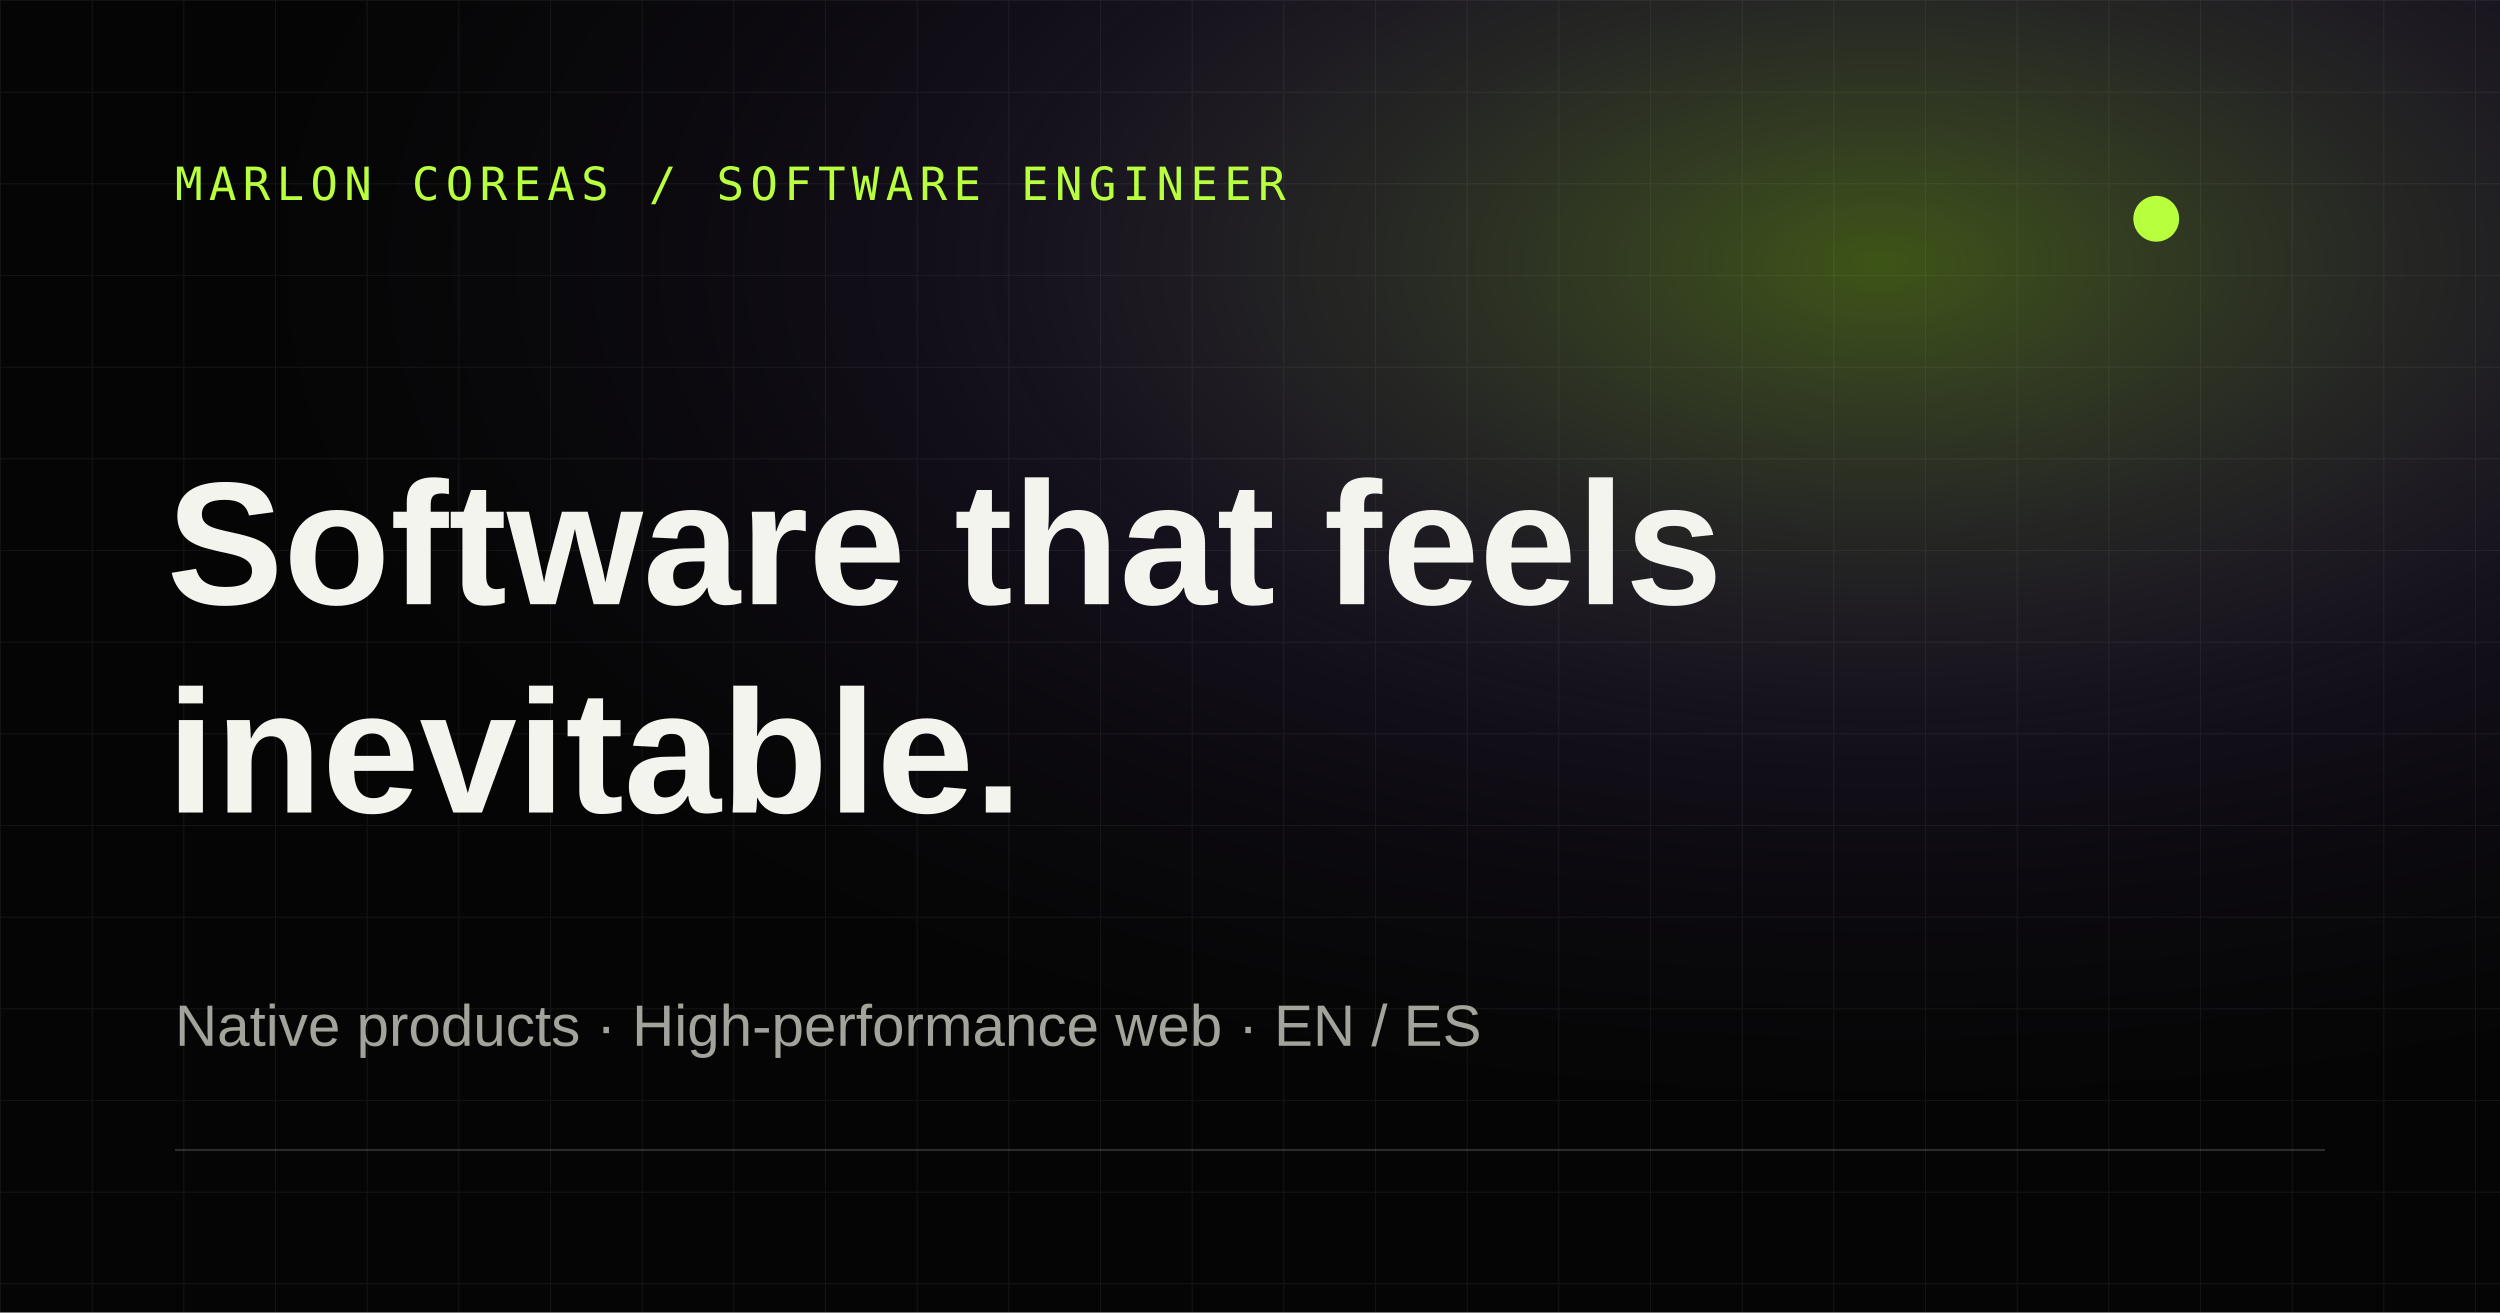
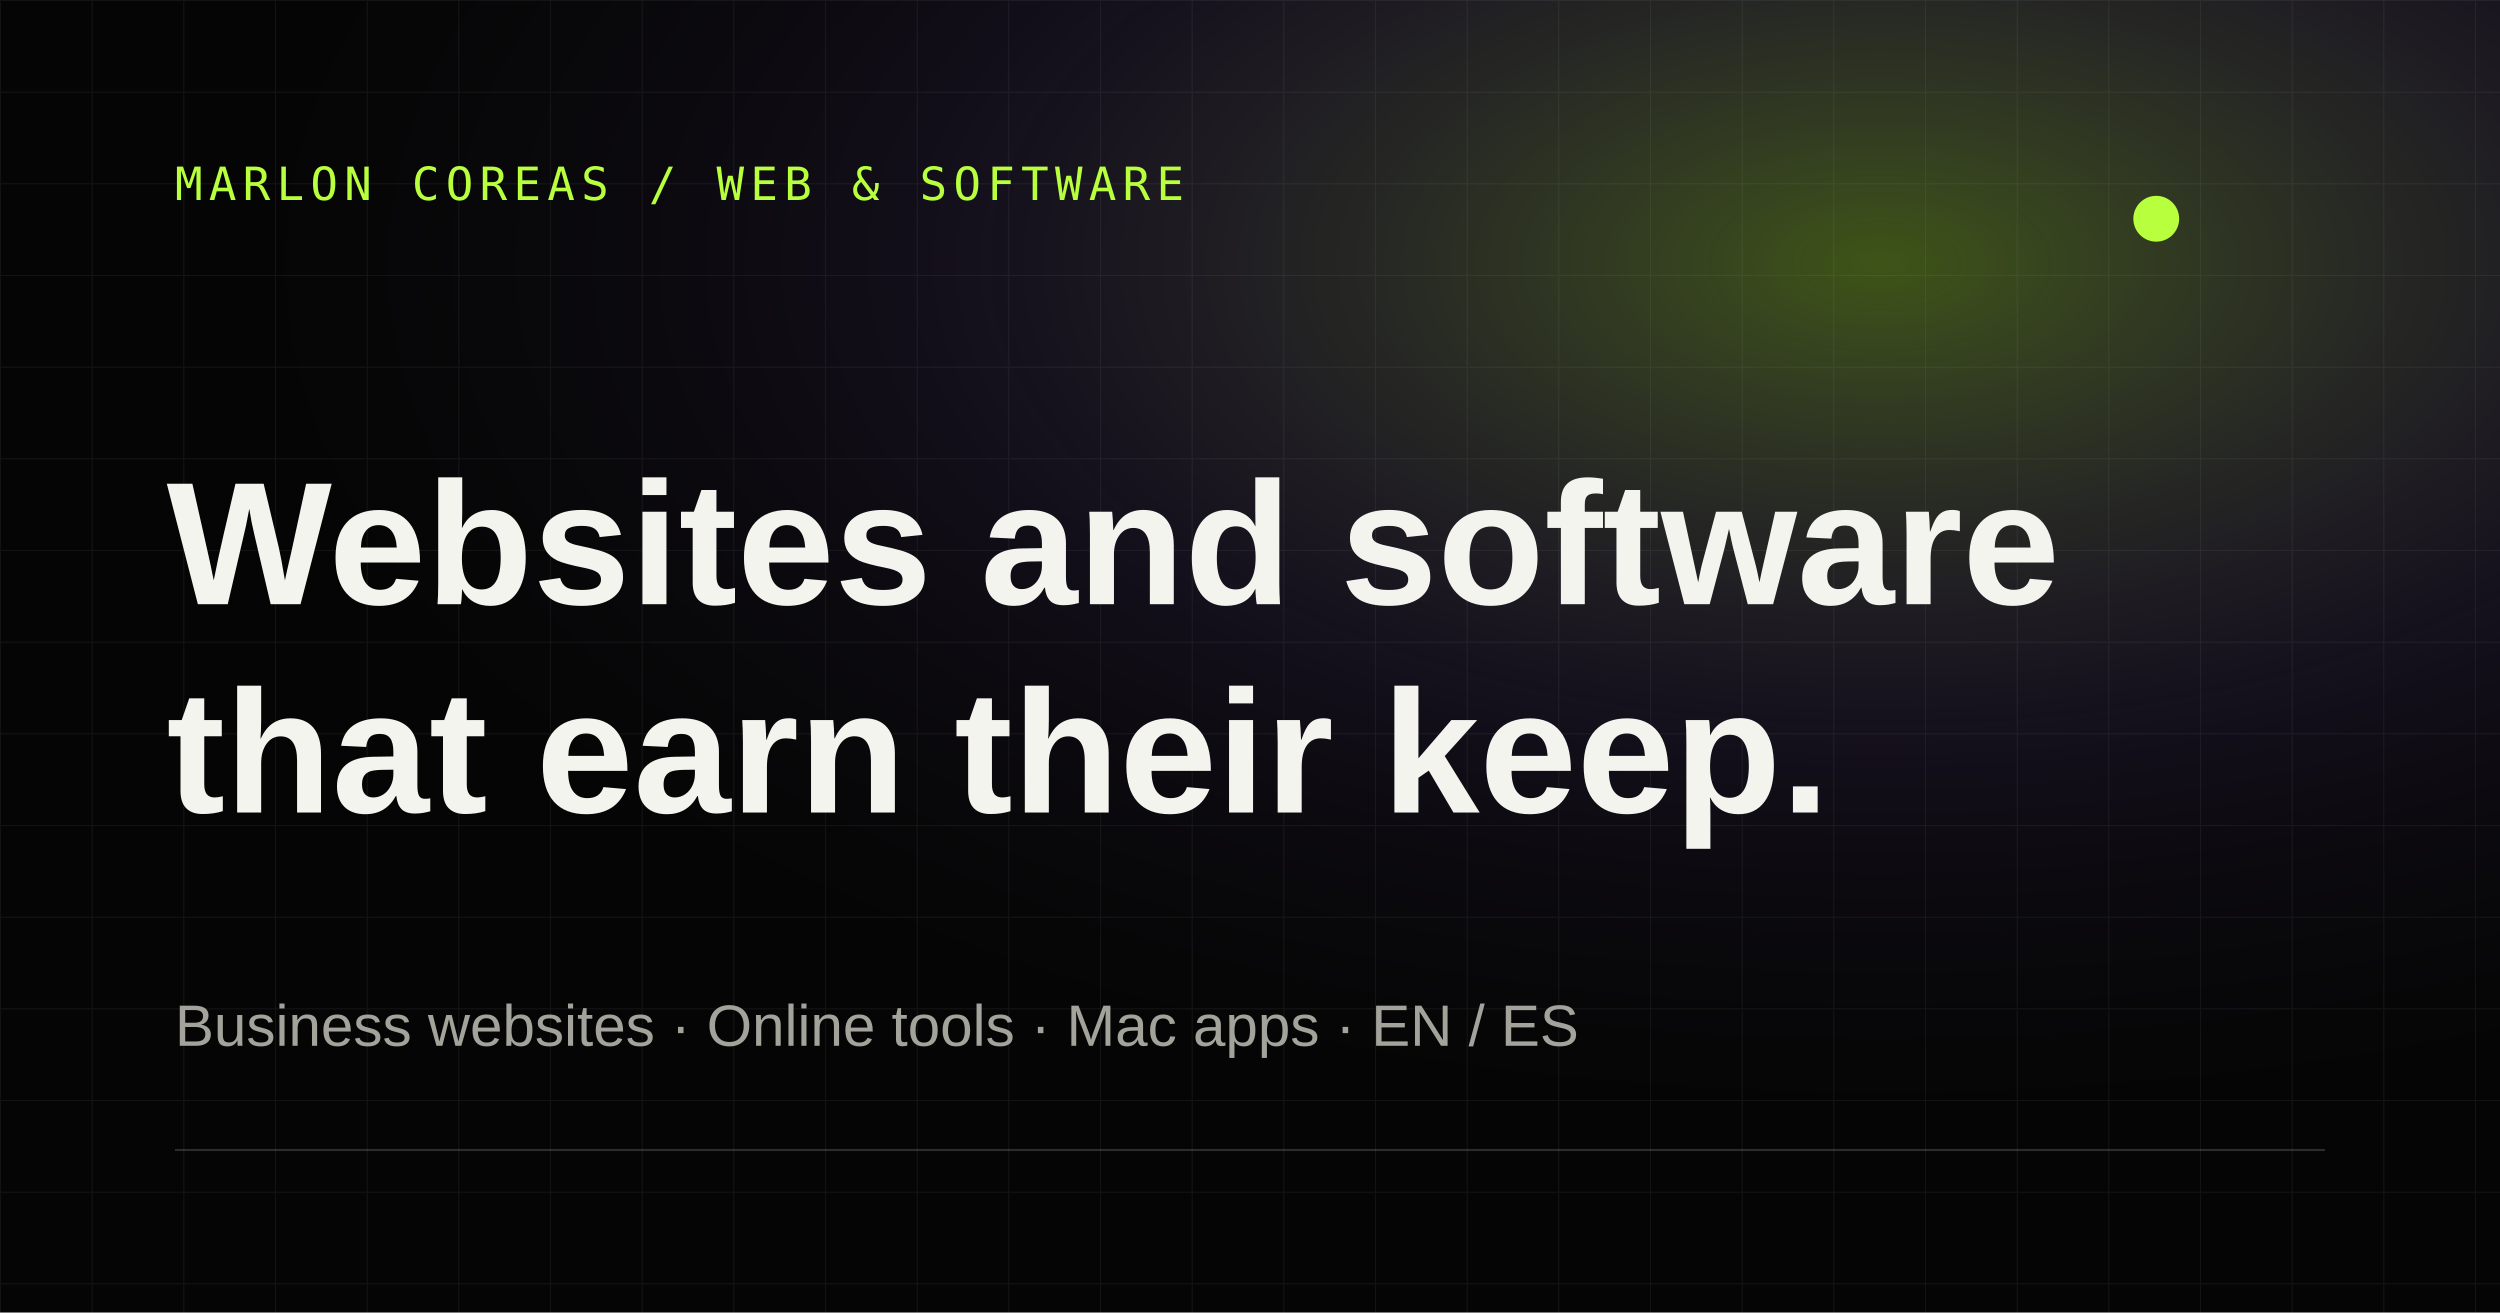
<svg xmlns="http://www.w3.org/2000/svg" width="1200" height="630" viewBox="0 0 1200 630" role="img" aria-labelledby="title desc">
  <defs>
    <radialGradient id="glow" cx="75%" cy="20%" r="70%">
      <stop offset="0" stop-color="#b8ff3d" stop-opacity=".32" />
      <stop offset=".55" stop-color="#a876ff" stop-opacity=".08" />
      <stop offset="1" stop-color="#050505" stop-opacity="0" />
    </radialGradient>
    <pattern id="grid" width="44" height="44" patternUnits="userSpaceOnUse">
      <path d="M44 0H0V44" fill="none" stroke="#fff" stroke-opacity=".055" />
    </pattern>
  </defs>
  <rect width="1200" height="630" fill="#050505" />
  <rect width="1200" height="630" fill="url(#grid)" />
  <rect width="1200" height="630" fill="url(#glow)" />
  <circle cx="1035" cy="105" r="11" fill="#b8ff3d" />
-   <text x="84" y="96" fill="#b8ff3d" font-family="ui-monospace, SFMono-Regular, monospace" font-size="22" letter-spacing="3">MARLON COREAS / SOFTWARE ENGINEER</text>
-   <text x="80" y="290" fill="#f4f4ef" font-family="Arial, Helvetica, sans-serif" font-size="84" font-weight="800">Software that feels</text>
-   <text x="80" y="390" fill="#f4f4ef" font-family="Arial, Helvetica, sans-serif" font-size="84" font-weight="800">inevitable.</text>
-   <text x="84" y="502" fill="#a3a39c" font-family="Arial, Helvetica, sans-serif" font-size="28">Native products · High-performance web · EN / ES</text>
+   <text x="84" y="96" fill="#b8ff3d" font-family="ui-monospace, SFMono-Regular, monospace" font-size="22" letter-spacing="3">MARLON COREAS / WEB &amp; SOFTWARE</text>
+   <text x="80" y="290" fill="#f4f4ef" font-family="Arial, Helvetica, sans-serif" font-size="84" font-weight="800">Websites and software</text>
+   <text x="80" y="390" fill="#f4f4ef" font-family="Arial, Helvetica, sans-serif" font-size="84" font-weight="800">that earn their keep.</text>
+   <text x="84" y="502" fill="#a3a39c" font-family="Arial, Helvetica, sans-serif" font-size="28">Business websites · Online tools · Mac apps · EN / ES</text>
  <path d="M84 552h1032" stroke="#fff" stroke-opacity=".16" />
</svg>
